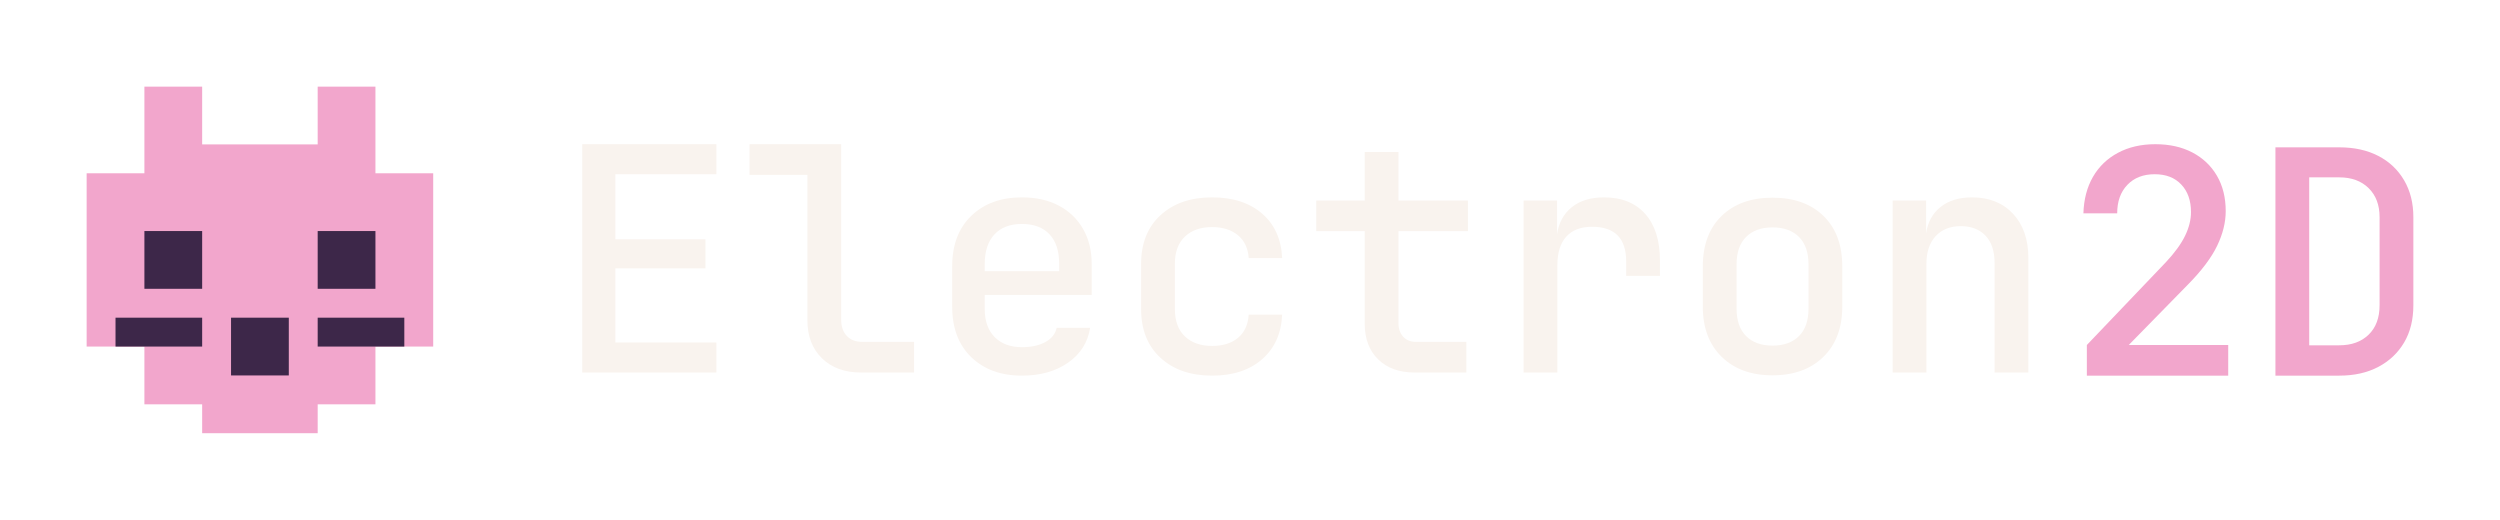
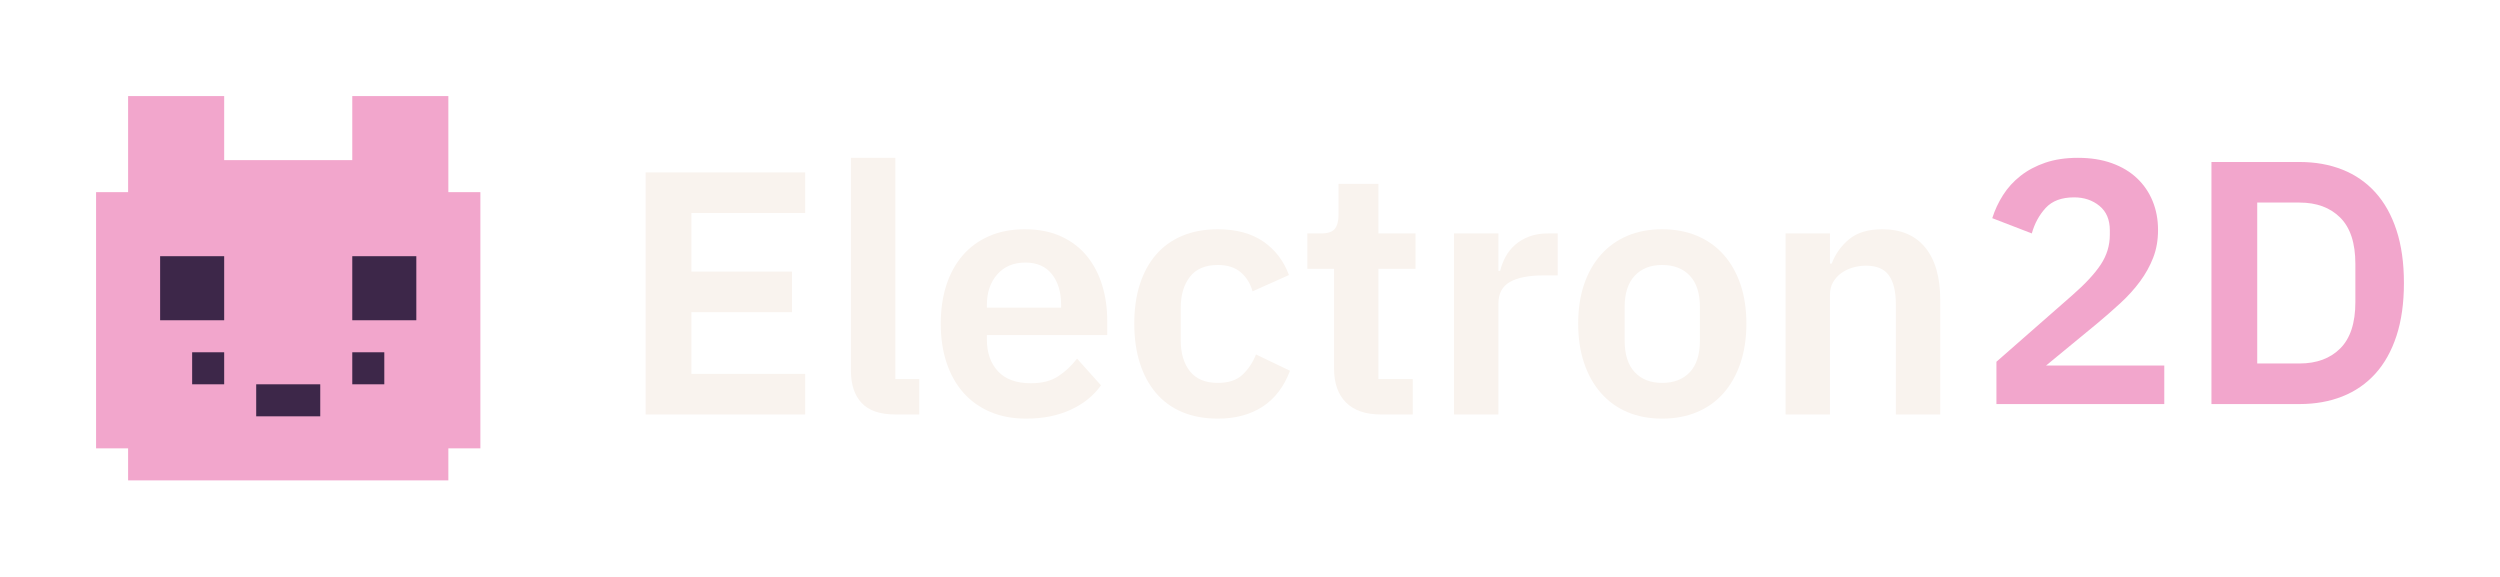
- <svg xmlns="http://www.w3.org/2000/svg" width="692.518" height="144.000" viewBox="0 0 692.518 144.000">
+ <svg xmlns="http://www.w3.org/2000/svg" width="624.511" height="144.000" viewBox="0 0 624.511 144.000">
  <g transform="translate(8.0 8.0) scale(1.0)">
-     <path fill="#F2A6CC" d="M32 16H48V32H80V16H96V40H112V88H96V104H80V112H48V104H32V88H16V40H32Z" />
+     <path fill="#F2A6CC" d="M24 16H48V32H80V16H104V40H112V104H104V112H24V104H16V40H24Z" />
    <path fill="#3D2749" d="M32 56H48V72H32ZM80 56H96V72H80Z" />
-     <path fill="#3D2749" d="M24 80H48V88H24ZM80 80H104V88H80ZM56 80H72V96H56Z" />
+     <path fill="#3D2749" d="M40 80H48V88H40ZM80 80H88V88H80ZM56 88H72V96H56Z" />
  </g>
-   <g transform="translate(153.1365 103.188)">
+   <g transform="translate(154.1761 103.5345)">
    <g fill="#F9F3EE" transform="scale(0.08663328 -0.08663328)">
-       <path transform="translate(0 0)" d="M94 0V730H523V634H200V426H488V333H200V96H523V0Z" />
-       <path transform="translate(600 0)" d="M385 0Q307 0 260.5 45.5Q214 91 214 167V632H29V730H322V169Q322 136 340.0 117.0Q358 98 389 98H555V0Z" />
-       <path transform="translate(1200 0)" d="M300 -10Q199 -10 138.0 49.0Q77 108 77 210V340Q77 442 138.0 501.0Q199 560 300 560Q368 560 418.0 533.5Q468 507 495.5 459.0Q523 411 523 347V248H181V203Q181 145 213.0 113.0Q245 81 300 81Q345 81 375.0 97.5Q405 114 411 143H518Q507 73 447.5 31.5Q388 -10 300 -10ZM181 347V324H419V348Q419 409 388.0 442.0Q357 475 300 475Q243 475 212.0 441.5Q181 408 181 347Z" />
-       <path transform="translate(1800 0)" d="M308 -10Q205 -10 143.0 47.0Q81 104 81 203V347Q81 446 143.0 503.0Q205 560 308 560Q408 560 468.0 508.0Q528 456 532 366H425Q422 413 390.5 439.0Q359 465 308 465Q253 465 221.0 434.5Q189 404 189 348V203Q189 146 221.0 115.5Q253 85 308 85Q360 85 391.0 111.0Q422 137 425 185H532Q528 95 468.0 42.5Q408 -10 308 -10Z" />
-       <path transform="translate(2400 0)" d="M355 0Q282 0 239.0 42.0Q196 84 196 156V452H41V550H196V705H304V550H526V452H304V157Q304 131 319.0 114.5Q334 98 360 98H521V0Z" />
-       <path transform="translate(3000 0)" d="M104 0V550H211V442Q219 497 258.0 528.5Q297 560 361 560Q446 560 493.0 507.0Q540 454 540 358V309H432V355Q432 466 323 466Q269 466 240.5 434.5Q212 403 212 343V0Z" />
-       <path transform="translate(3600 0)" d="M300 -9Q198 -9 137.5 50.0Q77 109 77 211V339Q77 442 137.0 500.5Q197 559 300 559Q403 559 463.0 500.5Q523 442 523 339V211Q523 109 462.5 50.0Q402 -9 300 -9ZM300 86Q354 86 384.5 116.5Q415 147 415 204V346Q415 403 384.5 433.5Q354 464 300 464Q246 464 215.5 433.5Q185 403 185 346V204Q185 147 215.5 116.5Q246 86 300 86Z" />
-       <path transform="translate(4200 0)" d="M84 0V550H191V445Q199 499 237.5 529.5Q276 560 338 560Q420 560 469.0 507.5Q518 455 518 366V0H410V350Q410 407 381.0 437.5Q352 468 302 468Q251 468 221.5 436.0Q192 404 192 347V0Z" />
+       <path transform="translate(0 0)" d="M82 0V698H542V581H214V412H504V295H214V117H542V0Z" />
+       <path transform="translate(600 0)" d="M202 0Q136 0 105.0 33.0Q74 66 74 126V740H202V102H271V0Z" />
+       <path transform="translate(894 0)" d="M285 -12Q227 -12 181.5 7.5Q136 27 104.5 62.5Q73 98 56.0 148.5Q39 199 39 262Q39 324 55.5 374.0Q72 424 103.0 459.5Q134 495 179.0 514.5Q224 534 281 534Q342 534 387.0 513.0Q432 492 461.0 456.0Q490 420 504.5 372.5Q519 325 519 271V229H172V216Q172 159 204.0 124.5Q236 90 299 90Q347 90 377.5 110.0Q408 130 432 161L501 84Q469 39 413.5 13.5Q358 -12 285 -12ZM283 438Q232 438 202.0 404.0Q172 370 172 316V308H386V317Q386 371 359.5 404.5Q333 438 283 438Z" />
+       <path transform="translate(1452 0)" d="M280 -12Q222 -12 177.0 7.0Q132 26 101.5 62.0Q71 98 55.0 148.5Q39 199 39 262Q39 325 55.0 375.0Q71 425 101.5 460.5Q132 496 177.0 515.0Q222 534 280 534Q359 534 410.5 499.0Q462 464 485 402L380 355Q371 388 346.5 409.5Q322 431 280 431Q226 431 199.5 397.0Q173 363 173 308V213Q173 158 199.5 124.5Q226 91 280 91Q326 91 351.0 114.5Q376 138 390 173L488 126Q462 57 409.0 22.5Q356 -12 280 -12Z" />
+       <path transform="translate(1965 0)" d="M237 0Q171 0 136.5 34.5Q102 69 102 133V420H25V522H65Q94 522 104.5 535.5Q115 549 115 576V665H230V522H337V420H230V102H329V0Z" />
+       <path transform="translate(2339 0)" d="M74 0V522H202V414H207Q212 435 222.5 454.5Q233 474 250.0 489.0Q267 504 290.5 513.0Q314 522 345 522H373V401H333Q268 401 235.0 382.0Q202 363 202 320V0Z" />
+       <path transform="translate(2732 0)" d="M281 -12Q225 -12 180.5 7.0Q136 26 104.5 62.0Q73 98 56.0 148.5Q39 199 39 262Q39 325 56.0 375.0Q73 425 104.5 460.5Q136 496 180.5 515.0Q225 534 281 534Q337 534 382.0 515.0Q427 496 458.5 460.5Q490 425 507.0 375.0Q524 325 524 262Q524 199 507.0 148.5Q490 98 458.5 62.0Q427 26 382.0 7.0Q337 -12 281 -12ZM281 91Q332 91 361.0 122.0Q390 153 390 213V310Q390 369 361.0 400.0Q332 431 281 431Q231 431 202.0 400.0Q173 369 173 310V213Q173 153 202.0 122.0Q231 91 281 91Z" />
+       <path transform="translate(3295 0)" d="M74 0V522H202V435H207Q223 477 257.5 505.5Q292 534 353 534Q434 534 477.0 481.0Q520 428 520 330V0H392V317Q392 373 372.0 401.0Q352 429 306 429Q286 429 267.5 423.5Q249 418 234.5 407.5Q220 397 211.0 381.5Q202 366 202 345V0Z" />
    </g>
  </g>
-   <g transform="translate(571.142 104.0543)">
+   <g transform="translate(493.3454 100.9355)">
    <g fill="#F2A6CC" transform="scale(0.08663328 -0.08663328)">
-       <path transform="translate(0 0)" d="M80 0V98L333 363Q375 408 394.0 447.0Q413 486 413 523Q413 578 382.0 611.0Q351 644 297 644Q242 644 209.5 610.0Q177 576 177 519H69Q71 586 99.5 635.5Q128 685 179.5 712.5Q231 740 299 740Q367 740 417.5 713.5Q468 687 496.0 639.0Q524 591 524 526Q524 472 496.5 415.0Q469 358 404 292L214 98H532V0Z" />
-       <path transform="translate(600 0)" d="M83 0V730H287Q359 730 412.0 702.5Q465 675 494.5 624.5Q524 574 524 507V225Q524 156 494.5 106.0Q465 56 412.0 28.0Q359 0 287 0ZM191 97H287Q346 97 381.0 131.0Q416 165 416 225V507Q416 565 381.0 599.5Q346 634 287 634H191Z" />
+       <path transform="translate(0 0)" d="M546 0H62V122L281 314Q337 363 363.0 402.5Q389 442 389 488V501Q389 547 359.0 571.5Q329 596 286 596Q232 596 204.0 565.5Q176 535 164 492L50 536Q61 571 81.0 602.5Q101 634 131.5 658.0Q162 682 203.0 696.0Q244 710 297 710Q352 710 395.0 694.5Q438 679 467.5 651.0Q497 623 512.5 585.0Q528 547 528 502Q528 458 514.0 422.0Q500 386 476.0 353.5Q452 321 420.0 291.5Q388 262 352 232L205 111H546Z" />
+       <path transform="translate(600 0)" d="M82 698H336Q404 698 459.5 676.0Q515 654 554.5 610.5Q594 567 615.5 501.5Q637 436 637 349Q637 262 615.5 196.5Q594 131 554.5 87.5Q515 44 459.5 22.0Q404 0 336 0H82ZM336 117Q410 117 453.5 160.5Q497 204 497 294V404Q497 494 453.5 537.5Q410 581 336 581H214V117Z" />
    </g>
  </g>
</svg>
